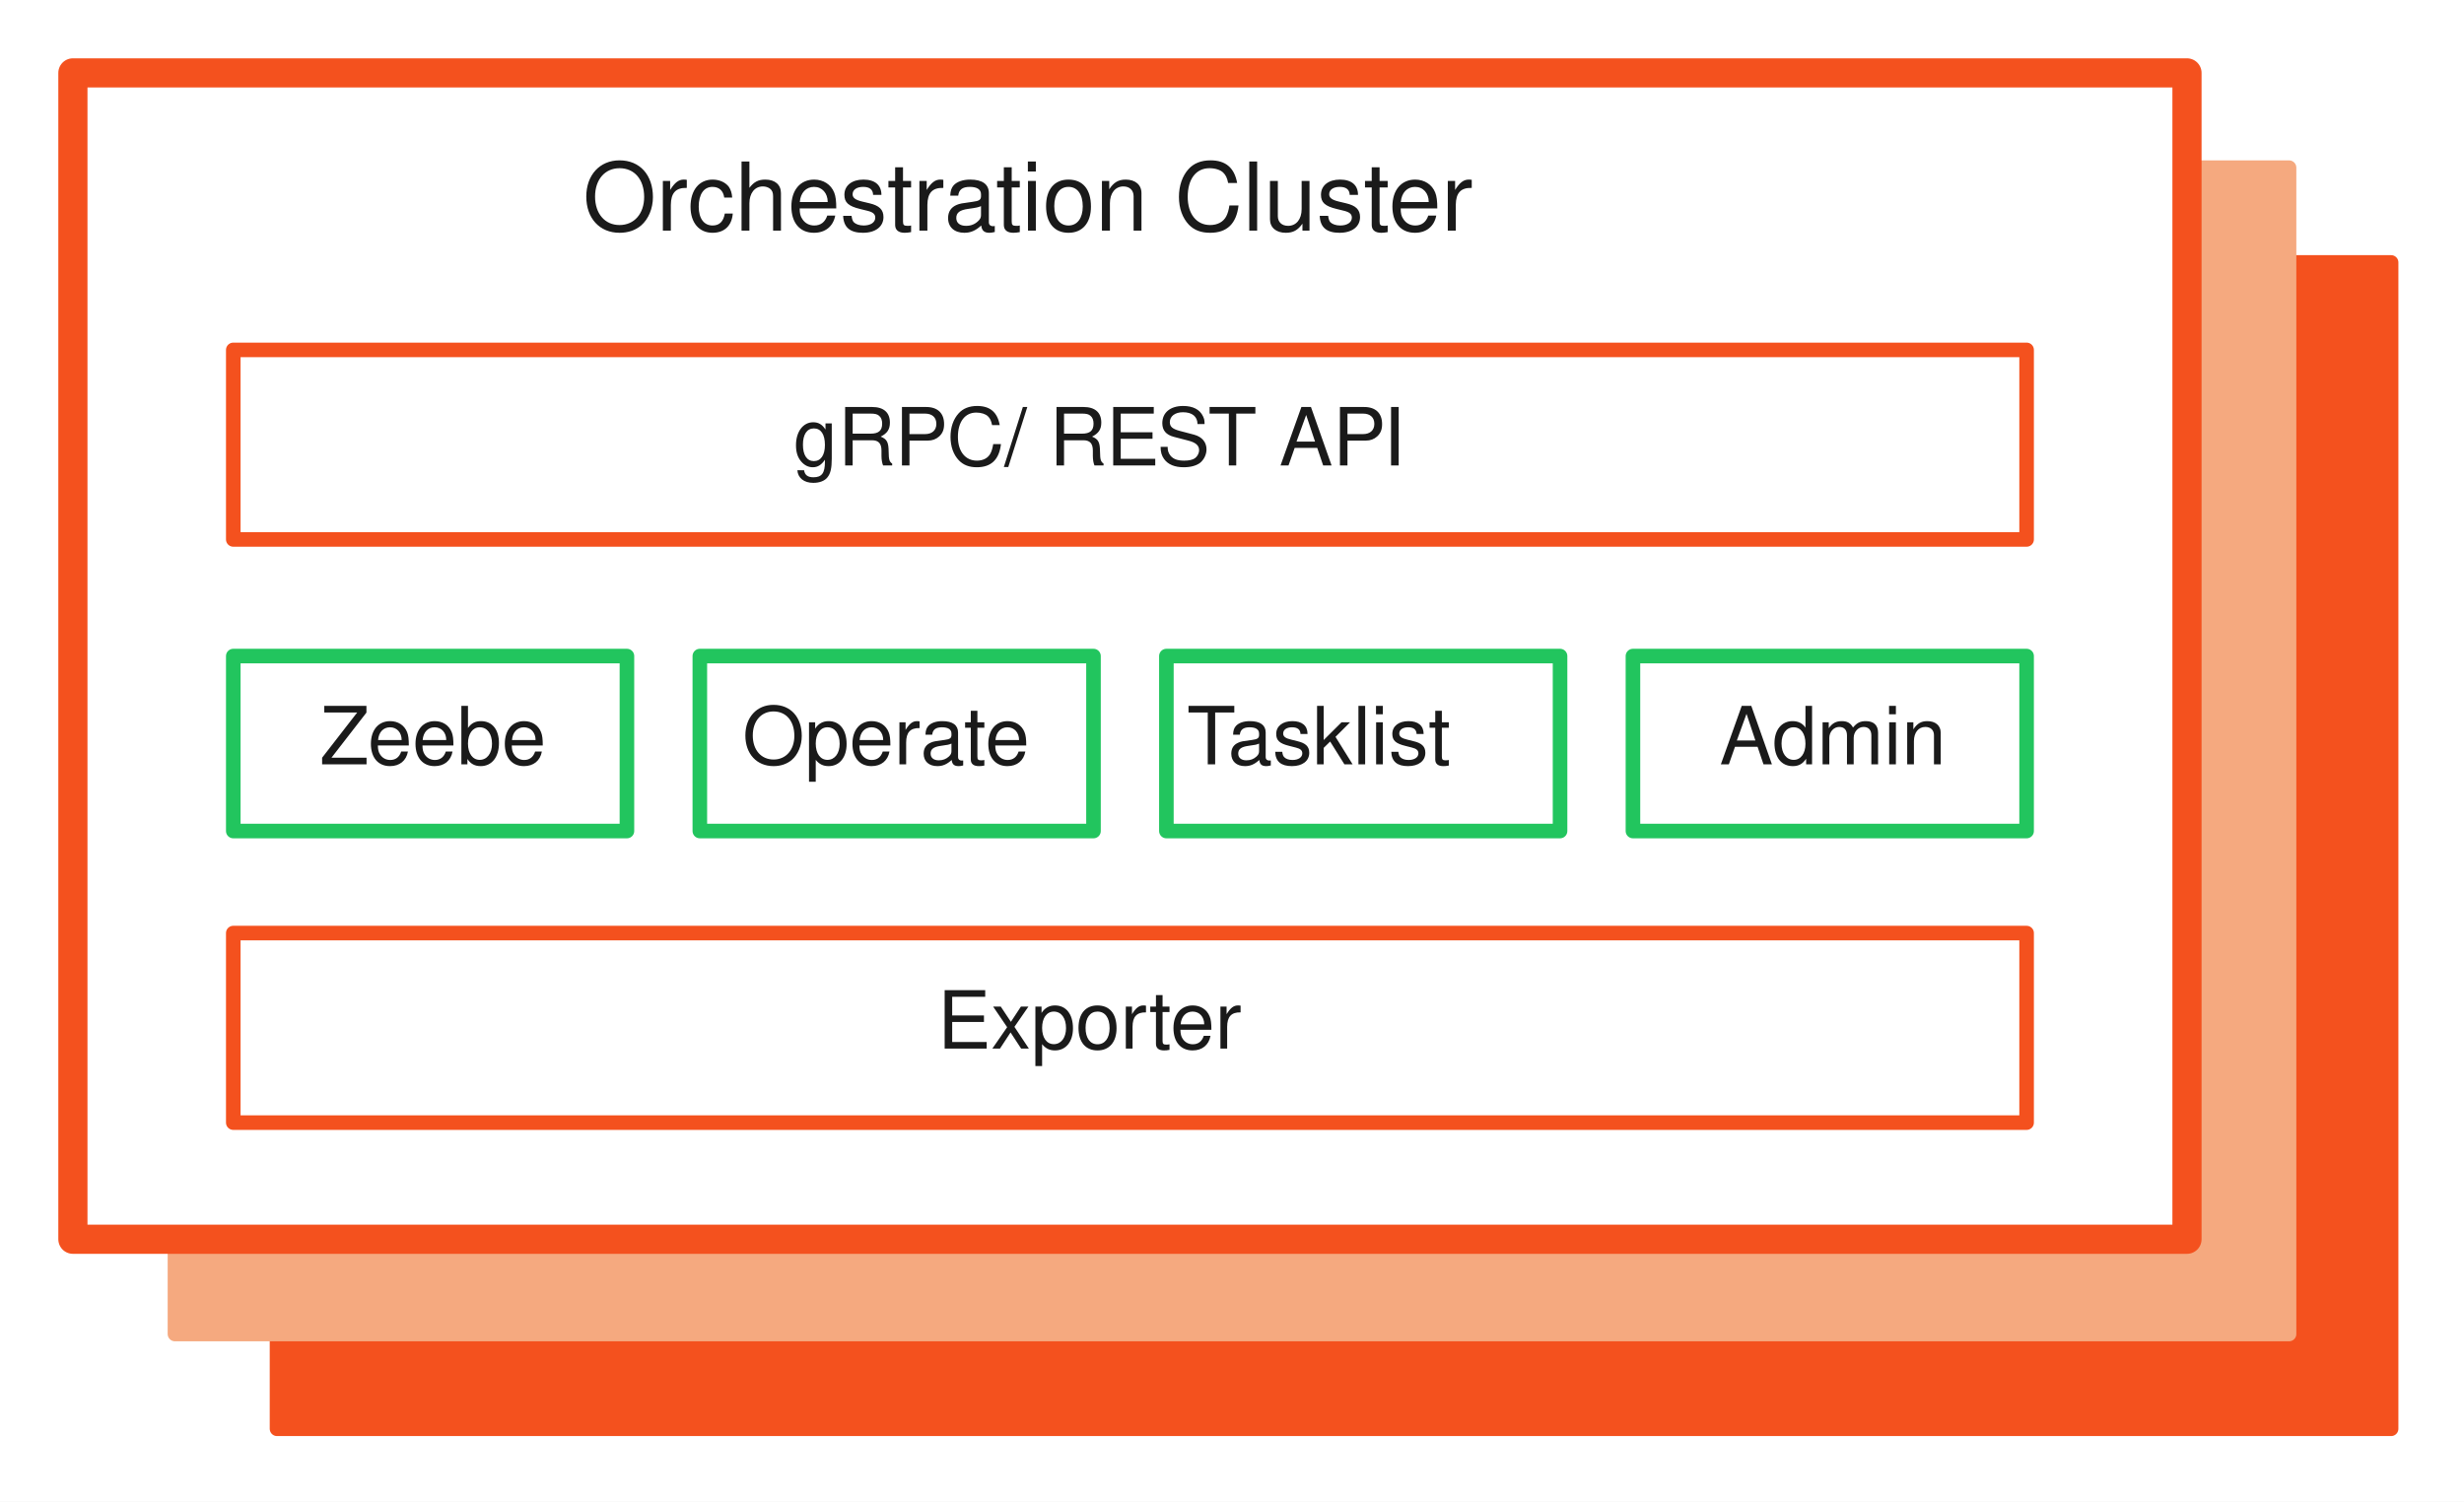
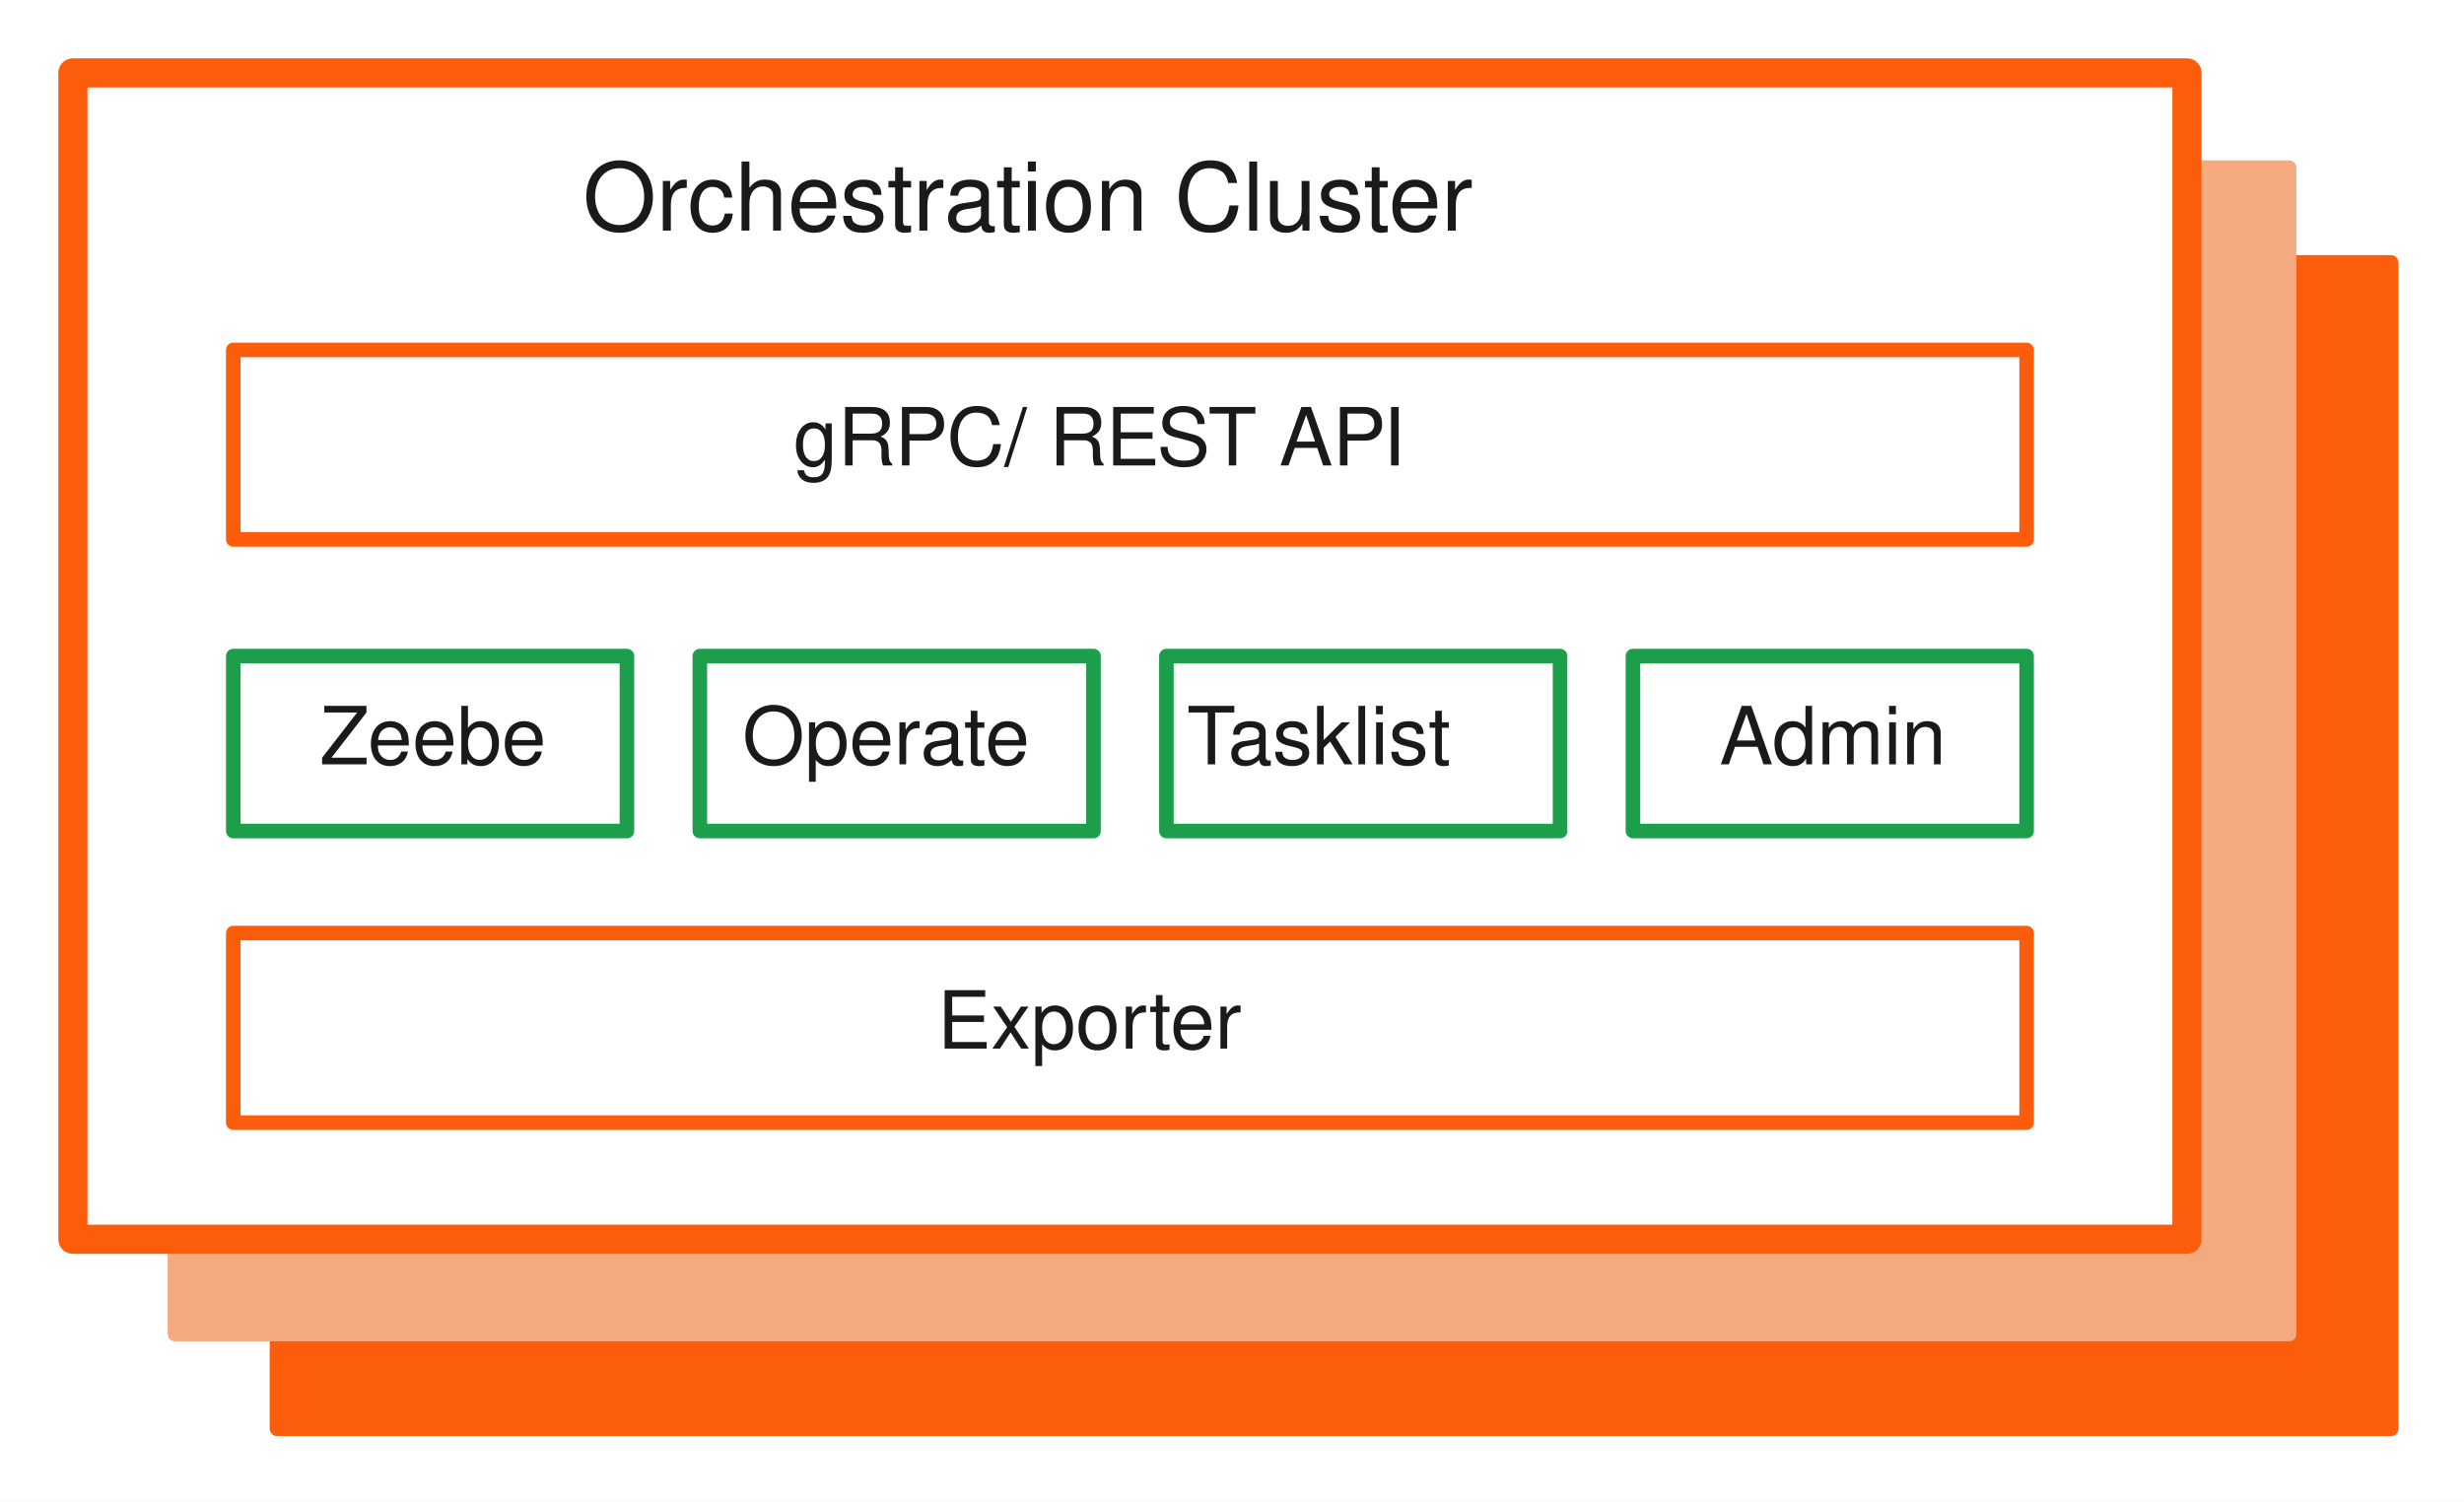
<svg xmlns="http://www.w3.org/2000/svg" version="1.1" viewBox="0 0 338 206" width="676" height="412">
  <defs>
    <style class="style-fonts">
      </style>
  </defs>
  <rect x="0" y="0" width="338" height="206" fill="#ffffff" />
  <g stroke-linecap="round" transform="translate(38 36) rotate(0 145 80)">
-     <path d="M0 0 L290 0 L290 160 L0 160" stroke="none" stroke-width="0" fill="#f4511e" />
-     <path d="M0 0 C59.3 0, 118.61 0, 290 0 M0 0 C114.21 0, 228.41 0, 290 0 M290 0 C290 53.35, 290 106.7, 290 160 M290 0 C290 45.05, 290 90.11, 290 160 M290 160 C199.26 160, 108.51 160, 0 160 M290 160 C200.32 160, 110.64 160, 0 160 M0 160 C0 113.97, 0 67.94, 0 0 M0 160 C0 108.57, 0 57.15, 0 0" stroke="#f4511e" stroke-width="2" fill="none" />
+     <path d="M0 0 L290 0 L290 160 L0 160" stroke="none" stroke-width="0" fill="#fc5d0d" />
+     <path d="M0 0 C59.3 0, 118.61 0, 290 0 M0 0 C114.21 0, 228.41 0, 290 0 M290 0 C290 53.35, 290 106.7, 290 160 M290 0 C290 45.05, 290 90.11, 290 160 M290 160 C199.26 160, 108.51 160, 0 160 M290 160 C200.32 160, 110.64 160, 0 160 M0 160 C0 113.97, 0 67.94, 0 0 M0 160 C0 108.57, 0 57.15, 0 0" stroke="#fc5d0d" stroke-width="2" fill="none" />
  </g>
  <g stroke-linecap="round" transform="translate(24 23) rotate(0 145 80)">
    <path d="M0 0 L290 0 L290 160 L0 160" stroke="none" stroke-width="0" fill="#f5a97f" />
    <path d="M0 0 C59.31 0, 118.63 0, 290 0 M0 0 C86.35 0, 172.71 0, 290 0 M290 0 C290 60.7, 290 121.4, 290 160 M290 0 C290 49.37, 290 98.74, 290 160 M290 160 C219.39 160, 148.77 160, 0 160 M290 160 C175.28 160, 60.55 160, 0 160 M0 160 C0 116.4, 0 72.8, 0 0 M0 160 C0 98.87, 0 37.74, 0 0" stroke="#f5a97f" stroke-width="2" fill="none" />
  </g>
  <g stroke-linecap="round" transform="translate(10 10) rotate(0 145 80)">
    <path d="M0 0 L290 0 L290 160 L0 160" stroke="none" stroke-width="0" fill="#ffffff" />
-     <path d="M0 0 C59.32 0, 118.64 0, 290 0 M0 0 C58.5 0, 117 0, 290 0 M290 0 C290 36.05, 290 72.1, 290 160 M290 0 C290 53.68, 290 107.37, 290 160 M290 160 C181.51 160, 73.03 160, 0 160 M290 160 C208.23 160, 126.46 160, 0 160 M0 160 C0 118.83, 0 77.66, 0 0 M0 160 C0 121.17, 0 82.33, 0 0" stroke="#f4511e" stroke-width="4" fill="none" />
+     <path d="M0 0 C59.32 0, 118.64 0, 290 0 M0 0 C58.5 0, 117 0, 290 0 M290 0 C290 36.05, 290 72.1, 290 160 M290 0 C290 53.68, 290 107.37, 290 160 M290 160 C181.51 160, 73.03 160, 0 160 M290 160 C208.23 160, 126.46 160, 0 160 M0 160 C0 118.83, 0 77.66, 0 0 M0 160 C0 121.17, 0 82.33, 0 0" stroke="#fc5d0d" stroke-width="4" fill="none" />
  </g>
  <g transform="translate(79.925 20) rotate(0 75.075 8.125)">
    <text x="0" y="11.635" font-family="Helvetica, Segoe UI Emoji" font-size="13px" fill="#1a1a1a" text-anchor="start" style="white-space: pre;" direction="ltr" dominant-baseline="alphabetic">Orchestration Cluster</text>
  </g>
  <g stroke-linecap="round" transform="translate(32 48) rotate(0 123 13)">
    <path d="M0 0 L246 0 L246 26 L0 26" stroke="none" stroke-width="0" fill="#ffffff" />
-     <path d="M0 0 C50.34 0, 100.67 0, 246 0 M0 0 C51.57 0, 103.14 0, 246 0 M246 0 C246 8.25, 246 16.49, 246 26 M246 0 C246 10.13, 246 20.25, 246 26 M246 26 C188.12 26, 130.25 26, 0 26 M246 26 C183.34 26, 120.69 26, 0 26 M0 26 C0 20.1, 0 14.2, 0 0 M0 26 C0 16.54, 0 7.07, 0 0" stroke="#f4511e" stroke-width="2" fill="none" />
+     <path d="M0 0 C50.34 0, 100.67 0, 246 0 M0 0 C51.57 0, 103.14 0, 246 0 M246 0 C246 8.25, 246 16.49, 246 26 M246 0 C246 10.13, 246 20.25, 246 26 M246 26 C188.12 26, 130.25 26, 0 26 M246 26 C183.34 26, 120.69 26, 0 26 M0 26 C0 20.1, 0 14.2, 0 0 M0 26 C0 16.54, 0 7.07, 0 0" stroke="#fc5d0d" stroke-width="2" fill="none" />
  </g>
  <g transform="translate(108.8 54) rotate(0 46.2 7.5)">
    <text x="0" y="9.845" font-family="Helvetica, Segoe UI Emoji" font-size="11px" fill="#1a1a1a" text-anchor="start" style="white-space: pre;" direction="ltr" dominant-baseline="alphabetic">gRPC/ REST API</text>
  </g>
  <g stroke-linecap="round" transform="translate(32 90) rotate(0 27 12)">
    <path d="M0 0 L54 0 L54 24 L0 24" stroke="none" stroke-width="0" fill="#ffffff" />
-     <path d="M0 0 C11.05 0, 22.11 0, 54 0 M0 0 C11.75 0, 23.5 0, 54 0 M54 0 C54 5.02, 54 10.03, 54 24 M54 0 C54 5.84, 54 11.68, 54 24 M54 24 C37.99 24, 21.98 24, 0 24 M54 24 C41.72 24, 29.44 24, 0 24 M0 24 C0 14.48, 0 4.96, 0 0 M0 24 C0 17.15, 0 10.3, 0 0" stroke="#22c55e" stroke-width="2" fill="none" />
+     <path d="M0 0 C11.05 0, 22.11 0, 54 0 M0 0 C11.75 0, 23.5 0, 54 0 M54 0 C54 5.02, 54 10.03, 54 24 M54 0 C54 5.84, 54 11.68, 54 24 M54 24 C37.99 24, 21.98 24, 0 24 M54 24 C41.72 24, 29.44 24, 0 24 M0 24 C0 14.48, 0 4.96, 0 0 M0 24 C0 17.15, 0 10.3, 0 0" stroke="#1d9e4b" stroke-width="2" fill="none" />
  </g>
  <g transform="translate(43.875 95) rotate(0 15.125 6.875)">
    <text x="0" y="9.845" font-family="Helvetica, Segoe UI Emoji" font-size="11px" fill="#1a1a1a" text-anchor="start" style="white-space: pre;" direction="ltr" dominant-baseline="alphabetic">Zeebe</text>
  </g>
  <g stroke-linecap="round" transform="translate(96 90) rotate(0 27 12)">
    <path d="M0 0 L54 0 L54 24 L0 24" stroke="none" stroke-width="0" fill="#ffffff" />
-     <path d="M0 0 C11.06 0, 22.11 0, 54 0 M0 0 C12.18 0, 24.35 0, 54 0 M54 0 C54 7.22, 54 14.44, 54 24 M54 0 C54 7.14, 54 14.27, 54 24 M54 24 C34.69 24, 15.38 24, 0 24 M54 24 C43.19 24, 32.38 24, 0 24 M0 24 C0 15.21, 0 6.42, 0 0 M0 24 C0 19.04, 0 14.08, 0 0" stroke="#22c55e" stroke-width="2" fill="none" />
+     <path d="M0 0 C11.06 0, 22.11 0, 54 0 M0 0 C12.18 0, 24.35 0, 54 0 M54 0 C54 7.22, 54 14.44, 54 24 M54 0 C54 7.14, 54 14.27, 54 24 M54 24 C34.69 24, 15.38 24, 0 24 M54 24 C43.19 24, 32.38 24, 0 24 M0 24 C0 15.21, 0 6.42, 0 0 M0 24 C0 19.04, 0 14.08, 0 0" stroke="#1d9e4b" stroke-width="2" fill="none" />
  </g>
  <g transform="translate(101.825 95) rotate(0 21.175 6.875)">
    <text x="0" y="9.845" font-family="Helvetica, Segoe UI Emoji" font-size="11px" fill="#1a1a1a" text-anchor="start" style="white-space: pre;" direction="ltr" dominant-baseline="alphabetic">Operate</text>
  </g>
  <g stroke-linecap="round" transform="translate(160 90) rotate(0 27 12)">
    <path d="M0 0 L54 0 L54 24 L0 24" stroke="none" stroke-width="0" fill="#ffffff" />
-     <path d="M0 0 C11.06 0, 22.12 0, 54 0 M0 0 C12.6 0, 25.21 0, 54 0 M54 0 C54 9.43, 54 18.85, 54 24 M54 0 C54 8.43, 54 16.86, 54 24 M54 24 C42.18 24, 30.37 24, 0 24 M54 24 C33.86 24, 13.73 24, 0 24 M0 24 C0 15.94, 0 7.88, 0 0 M0 24 C0 16.13, 0 8.26, 0 0" stroke="#22c55e" stroke-width="2" fill="none" />
+     <path d="M0 0 C11.06 0, 22.12 0, 54 0 M0 0 C12.6 0, 25.21 0, 54 0 M54 0 C54 9.43, 54 18.85, 54 24 M54 0 C54 8.43, 54 16.86, 54 24 M54 24 C42.18 24, 30.37 24, 0 24 M54 24 C33.86 24, 13.73 24, 0 24 M0 24 C0 15.94, 0 7.88, 0 0 M0 24 C0 16.13, 0 8.26, 0 0" stroke="#1d9e4b" stroke-width="2" fill="none" />
  </g>
  <g transform="translate(162.8 95) rotate(0 24.2 6.875)">
    <text x="0" y="9.845" font-family="Helvetica, Segoe UI Emoji" font-size="11px" fill="#1a1a1a" text-anchor="start" style="white-space: pre;" direction="ltr" dominant-baseline="alphabetic">Tasklist</text>
  </g>
  <g stroke-linecap="round" transform="translate(224 90) rotate(0 27 12)">
    <path d="M0 0 L54 0 L54 24 L0 24" stroke="none" stroke-width="0" fill="#ffffff" />
-     <path d="M0 0 C11.06 0, 22.13 0, 54 0 M0 0 C13.03 0, 26.06 0, 54 0 M54 0 C54 6.83, 54 13.66, 54 24 M54 0 C54 4.93, 54 9.85, 54 24 M54 24 C38.88 24, 23.76 24, 0 24 M54 24 C35.34 24, 16.67 24, 0 24 M0 24 C0 16.67, 0 9.34, 0 0 M0 24 C0 18.02, 0 12.04, 0 0" stroke="#22c55e" stroke-width="2" fill="none" />
+     <path d="M0 0 C11.06 0, 22.13 0, 54 0 M0 0 C13.03 0, 26.06 0, 54 0 M54 0 C54 6.83, 54 13.66, 54 24 M54 0 C54 4.93, 54 9.85, 54 24 M54 24 C38.88 24, 23.76 24, 0 24 M54 24 C35.34 24, 16.67 24, 0 24 M0 24 C0 16.67, 0 9.34, 0 0 M0 24 C0 18.02, 0 12.04, 0 0" stroke="#1d9e4b" stroke-width="2" fill="none" />
  </g>
  <g transform="translate(235.875 95) rotate(0 15.125 6.875)">
    <text x="0" y="9.845" font-family="Helvetica, Segoe UI Emoji" font-size="11px" fill="#1a1a1a" text-anchor="start" style="white-space: pre;" direction="ltr" dominant-baseline="alphabetic">Admin</text>
  </g>
  <g stroke-linecap="round" transform="translate(32 128) rotate(0 123 13)">
    <path d="M0 0 L246 0 L246 26 L0 26" stroke="none" stroke-width="0" fill="#ffffff" />
-     <path d="M0 0 C50.41 0, 100.83 0, 246 0 M0 0 C61.31 0, 122.61 0, 246 0 M246 0 C246 9.79, 246 19.58, 246 26 M246 0 C246 6.74, 246 13.48, 246 26 M246 26 C162.07 26, 78.14 26, 0 26 M246 26 C167.69 26, 89.38 26, 0 26 M0 26 C0 18.85, 0 11.7, 0 0 M0 26 C0 16.37, 0 6.73, 0 0" stroke="#f4511e" stroke-width="2" fill="none" />
+     <path d="M0 0 C50.41 0, 100.83 0, 246 0 M0 0 C61.31 0, 122.61 0, 246 0 M246 0 C246 9.79, 246 19.58, 246 26 M246 0 C246 6.74, 246 13.48, 246 26 M246 26 C162.07 26, 78.14 26, 0 26 M246 26 C167.69 26, 89.38 26, 0 26 M0 26 C0 18.85, 0 11.7, 0 0 M0 26 C0 16.37, 0 6.73, 0 0" stroke="#fc5d0d" stroke-width="2" fill="none" />
  </g>
  <g transform="translate(128.6 134) rotate(0 26.4 7.5)">
    <text x="0" y="9.845" font-family="Helvetica, Segoe UI Emoji" font-size="11px" fill="#1a1a1a" text-anchor="start" style="white-space: pre;" direction="ltr" dominant-baseline="alphabetic">Exporter</text>
  </g>
</svg>
